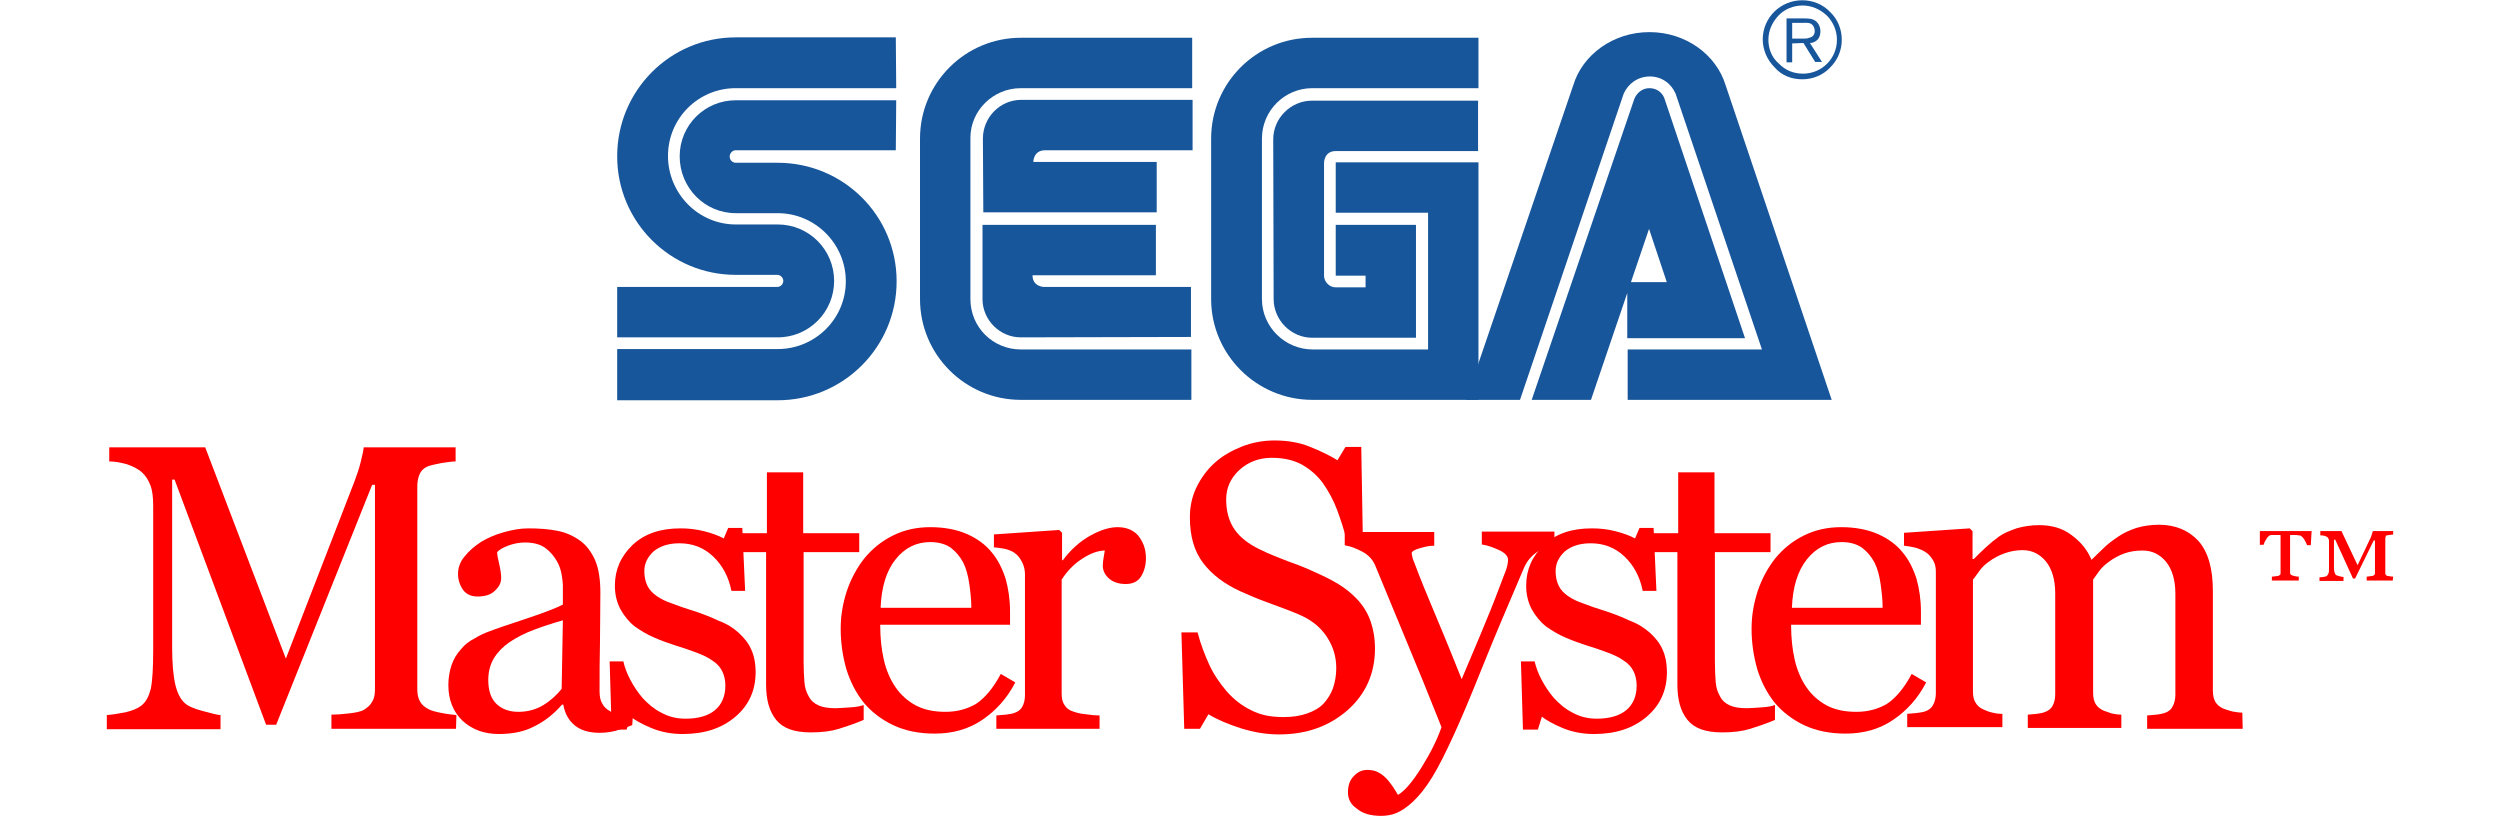
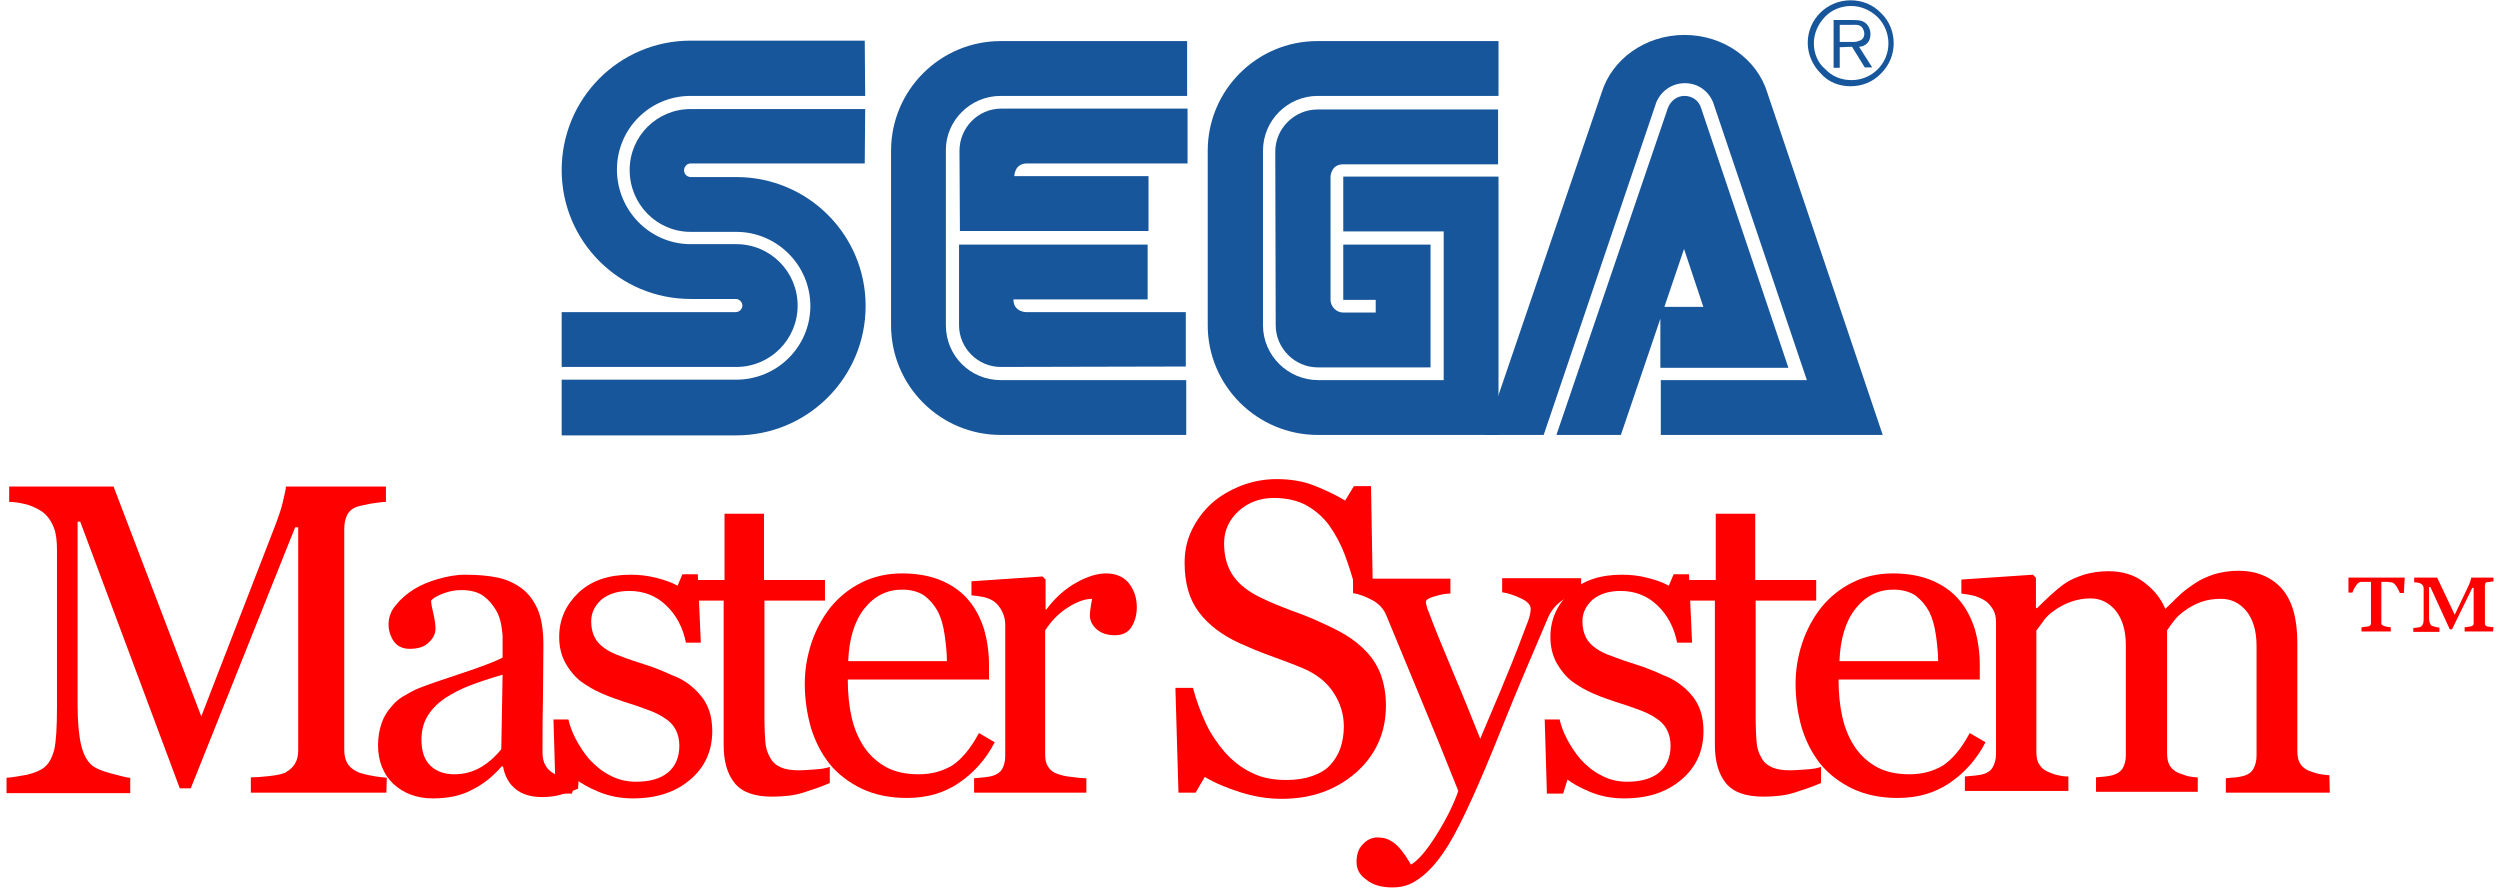
- <svg xmlns="http://www.w3.org/2000/svg" version="1.1" id="Ebene_1" x="0px" y="0px" viewBox="-134 295.6 620 202.4" xml:space="preserve" width="620" height="202.4">
+ <svg xmlns="http://www.w3.org/2000/svg" version="1.1" id="Ebene_1" x="0px" y="0px" viewBox="-134 295.6 570 202.4" xml:space="preserve" width="570" height="202.4">
  <defs id="defs45" />
-   <g id="g40" transform="translate(-84.03841,0.1654704)">
+   <g id="g40" transform="translate(-109.0384,0.1654704)">
    <path d="m 103.1,394.7 h 39.8 c 16.3,0 29.5,-13.2 29.5,-29.5 0,-16.3 -13.2,-29.4 -29.5,-29.4 h -10.4 c -0.8,0 -1.5,-0.7 -1.5,-1.5 0,-0.9 0.7,-1.6 1.5,-1.6 h 39.7 l 0.1,-12.4 h -39.8 c -7.7,0 -13.9,6.2 -13.9,13.9 0,7.8 6.2,14.1 13.9,14.1 h 10.4 c 9.3,0 16.9,7.6 16.9,16.9 0,9.3 -7.6,16.8 -16.9,16.8 h -39.8 z" id="path2" style="fill:#17569b" />
    <path d="m 103.1,379.1 h 39.8 c 7.8,0 14,-6.3 14,-14 0,-7.7 -6.2,-14 -14,-14 h -10.4 c -9.3,0 -16.8,-7.7 -16.8,-17 0,-9.3 7.5,-16.8 16.8,-16.8 h 39.8 l -0.1,-12.6 h -39.7 c -16.3,0 -29.4,13.2 -29.4,29.5 0,16.3 13.2,29.4 29.4,29.4 h 10.3 c 0.8,0 1.5,0.7 1.5,1.5 0,0.8 -0.7,1.5 -1.5,1.5 h -39.7 z" id="path4" style="fill:#17569b" />
    <path d="m 203.2,382.1 c -6.9,0 -12.5,-5.5 -12.5,-12.5 v -40 c 0,-6.7 5.6,-12.3 12.5,-12.3 h 42.5 v -12.5 h -42.5 c -13.8,0 -25,11.2 -25,25 v 39.8 c 0,13.8 11.2,25 25,25 h 42.3 v -12.5 z" id="path6" style="fill:#17569b" />
    <path d="m 193.8,329.8 c 0,-5.2 4.2,-9.6 9.5,-9.6 h 42.5 v 12.5 h -36.6 c -2.9,0 -2.9,2.9 -2.9,2.9 h 30.6 v 12.5 h -43 z" id="path8" style="fill:#17569b" />
    <path d="m 203.2,379.1 c -5.2,0 -9.5,-4.3 -9.5,-9.5 v -18.4 h 43 v 12.5 h -30.6 c 0,2.9 2.9,2.9 2.9,2.9 h 36.4 V 379 Z" id="path10" style="fill:#17569b" />
    <path d="m 275.6,382.1 c -6.9,0 -12.6,-5.6 -12.6,-12.5 v -39.8 c 0,-6.9 5.6,-12.5 12.5,-12.5 h 41.2 v -12.5 h -41.3 c -13.8,0 -25,11.2 -25,25 v 39.8 c 0,13.8 11.3,25 25.1,25 h 41.2 v -58.9 h -35.4 v 12.5 h 22.9 v 33.9 z" id="path12" style="fill:#17569b" />
    <path d="m 265.9,369.6 c 0,5.2 4.3,9.6 9.6,9.6 h 25.7 v -28 h -19.9 v 12.6 h 7.4 v 2.9 h -7.4 c -1.6,0 -2.9,-1.4 -2.9,-2.9 v -28 c 0,0 0,-2.9 2.9,-2.9 h 35.3 v -12.5 h -41.2 c -5.2,0 -9.6,4.3 -9.6,9.6 z" id="path14" style="fill:#17569b" />
    <path d="m 355.3,320.1 c 0.6,-1.6 2,-2.8 3.8,-2.8 1.8,0 3.3,1.1 3.8,2.8 l 19.9,59.2 h -29.2 v -13.9 h 9.8 l -4.4,-13.2 -14.4,42.4 h -14.7 z" id="path16" style="fill:#17569b" />
    <path d="m 387,382.1 h -33.3 v 12.5 h 50.6 l -26.3,-78 c -2.3,-7.6 -9.9,-13.2 -18.9,-13.2 -9,0 -16.6,5.6 -18.9,13.2 l -26.6,78 H 327 l 25.7,-75.9 c 1.1,-2.5 3.5,-4.3 6.5,-4.3 2.9,0 5.3,1.7 6.4,4.3 z" id="path18" style="fill:#17569b" />
    <path d="m 397,315.1 c 2.6,0 5.1,-1 6.9,-2.9 1.9,-1.9 2.9,-4.3 2.9,-6.9 0,-2.6 -1,-5.1 -2.9,-6.9 -1.8,-1.9 -4.3,-2.9 -6.9,-2.9 -5.4,0 -9.8,4.3 -9.8,9.7 0,2.6 1.1,5.1 2.9,6.9 1.8,2.1 4.3,3 6.9,3 z m -8.4,-9.8 c 0,-2.2 0.9,-4.3 2.5,-6 1.5,-1.6 3.7,-2.5 6,-2.5 2.2,0 4.3,0.9 6,2.5 1.6,1.6 2.5,3.8 2.5,6 0,4.7 -3.8,8.4 -8.4,8.4 -2.3,0 -4.4,-0.8 -6,-2.5 -1.7,-1.4 -2.6,-3.6 -2.6,-5.9 z" id="path20" style="fill:#17569b" />
    <path d="m 394.5,306.2 v 4.7 h -1.4 V 300 h 4 c 1.5,0 2.4,0 3.3,0.7 0.7,0.6 1.1,1.5 1.1,2.5 0,2.5 -2,2.9 -2.6,2.9 l 3,4.7 h -1.7 l -2.9,-4.7 z m 0,-1.2 h 2.9 c 0.5,0 0.9,0 1.3,-0.2 1.1,-0.2 1.4,-1 1.4,-1.7 0,-0.2 -0.1,-1.1 -0.7,-1.6 -0.6,-0.5 -1.3,-0.4 -2.1,-0.4 h -2.8 z" id="path22" style="fill:#17569b" />
    <g id="g6708" transform="translate(-67.06981,39.50687)">
      <g id="flowRoot6696" transform="translate(0,952.3622)">
        <path id="path6717" d="M 130.2,-515.7 H 99.3 v -3.5 c 1.1,0 2.6,-0.1 4.3,-0.3 1.8,-0.2 3,-0.5 3.6,-0.8 1,-0.6 1.8,-1.3 2.2,-2.1 0.5,-0.8 0.7,-1.8 0.7,-3 v -50.8 h -0.7 l -23.8,59.5 h -2.5 l -22.7,-60.8 h -0.6 v 41.7 c 0,4 0.3,7.1 0.8,9.2 0.5,2.1 1.3,3.6 2.3,4.5 0.7,0.7 2.2,1.4 4.5,2 2.3,0.6 3.7,1 4.4,1 v 3.5 H 43.6 v -3.5 c 1.5,-0.1 3,-0.4 4.7,-0.7 1.6,-0.4 2.9,-0.9 3.8,-1.6 1.2,-0.9 1.9,-2.3 2.4,-4.2 0.4,-1.9 0.6,-5.1 0.6,-9.6 V -571 c 0,-2.1 -0.2,-3.8 -0.7,-5.1 -0.5,-1.3 -1.2,-2.4 -2.1,-3.2 -1,-0.9 -2.3,-1.5 -3.7,-2 -1.5,-0.4 -2.9,-0.7 -4.4,-0.7 v -3.5 H 68 l 20,52.4 17,-43.9 c 0.6,-1.6 1.2,-3.3 1.6,-5 0.4,-1.8 0.7,-2.9 0.7,-3.5 h 22.8 v 3.5 c -0.9,0 -2.1,0.2 -3.5,0.4 -1.4,0.3 -2.5,0.5 -3.1,0.7 -1.1,0.4 -1.9,1.1 -2.3,2 -0.4,0.9 -0.6,1.9 -0.6,3 v 50.4 c 0,1.2 0.2,2.1 0.6,2.9 0.4,0.8 1.1,1.5 2.3,2.1 0.6,0.3 1.6,0.6 3.2,0.9 1.5,0.3 2.7,0.4 3.6,0.5 z" style="fill:#ff0000" />
        <path id="path6719" d="m 173.9,-516.6 c -1.5,0.6 -2.9,1 -4.1,1.4 -1.2,0.3 -2.5,0.5 -4,0.5 -2.6,0 -4.6,-0.6 -6.1,-1.8 -1.5,-1.2 -2.5,-2.9 -2.9,-5.2 h -0.3 c -2.1,2.4 -4.4,4.2 -6.9,5.4 -2.4,1.3 -5.4,1.9 -8.8,1.9 -3.6,0 -6.6,-1.1 -9,-3.3 -2.3,-2.2 -3.5,-5.2 -3.5,-8.8 0,-1.9 0.3,-3.5 0.8,-5 0.5,-1.5 1.3,-2.8 2.4,-4 0.8,-1 1.9,-1.9 3.3,-2.6 1.3,-0.8 2.6,-1.4 3.8,-1.8 1.5,-0.6 4.5,-1.6 9,-3.1 4.5,-1.5 7.6,-2.7 9.1,-3.5 v -4.9 c 0,-0.4 -0.1,-1.2 -0.3,-2.5 -0.2,-1.2 -0.6,-2.4 -1.2,-3.4 -0.7,-1.2 -1.6,-2.3 -2.8,-3.2 -1.2,-0.9 -2.9,-1.4 -5.1,-1.4 -1.5,0 -2.9,0.3 -4.2,0.8 -1.3,0.5 -2.2,1 -2.7,1.6 0,0.7 0.2,1.6 0.5,2.9 0.3,1.3 0.5,2.5 0.5,3.5 0,1.2 -0.5,2.2 -1.6,3.2 -1,1 -2.5,1.4 -4.3,1.4 -1.6,0 -2.8,-0.6 -3.6,-1.7 -0.8,-1.2 -1.2,-2.5 -1.2,-3.9 0,-1.5 0.5,-3 1.6,-4.3 1.1,-1.4 2.5,-2.6 4.2,-3.7 1.5,-0.9 3.3,-1.7 5.4,-2.3 2.1,-0.6 4.2,-1 6.2,-1 2.8,0 5.2,0.2 7.2,0.6 2.1,0.4 3.9,1.2 5.6,2.4 1.7,1.2 2.9,2.9 3.8,4.9 0.9,2.1 1.3,4.8 1.3,8.1 0,4.7 -0.1,8.9 -0.1,12.5 -0.1,3.6 -0.1,7.6 -0.1,11.9 0,1.3 0.2,2.3 0.7,3.1 0.4,0.8 1.1,1.4 2,1.9 0.5,0.3 1.3,0.5 2.3,0.5 1.1,0 2.2,0.1 3.3,0.1 z m -17.2,-26 c -2.8,0.8 -5.2,1.6 -7.3,2.4 -2.1,0.8 -4.1,1.8 -5.9,3 -1.6,1.1 -2.9,2.4 -3.9,4 -0.9,1.5 -1.4,3.3 -1.4,5.4 0,2.7 0.7,4.7 2.1,6 1.4,1.3 3.2,1.9 5.4,1.9 2.3,0 4.4,-0.6 6.2,-1.7 1.8,-1.1 3.3,-2.5 4.5,-4 z" style="fill:#ff0000" />
        <path id="path6721" d="m 200.3,-539.5 c 1.3,1.2 2.4,2.5 3.1,4.1 0.7,1.5 1.1,3.4 1.1,5.7 0,4.5 -1.7,8.2 -5,11 -3.4,2.9 -7.7,4.3 -13.1,4.3 -2.8,0 -5.4,-0.5 -7.8,-1.5 -2.4,-1 -4.1,-2 -5.1,-2.8 l -1,3.2 h -3.7 l -0.5,-16.9 h 3.4 c 0.3,1.3 0.8,2.8 1.7,4.5 0.9,1.7 1.9,3.2 3.1,4.6 1.3,1.4 2.8,2.7 4.6,3.6 1.8,1 3.8,1.5 6,1.5 3.2,0 5.6,-0.7 7.3,-2.1 1.7,-1.4 2.6,-3.5 2.6,-6.1 0,-1.4 -0.3,-2.6 -0.8,-3.6 -0.5,-1 -1.3,-1.9 -2.4,-2.6 -1.1,-0.8 -2.4,-1.4 -4,-2 -1.6,-0.6 -3.3,-1.2 -5.3,-1.8 -1.5,-0.5 -3.3,-1.1 -5.1,-1.9 -1.9,-0.8 -3.5,-1.8 -4.9,-2.8 -1.4,-1.1 -2.6,-2.6 -3.5,-4.2 -0.9,-1.7 -1.4,-3.6 -1.4,-5.9 0,-4 1.5,-7.3 4.4,-10.1 3,-2.8 6.9,-4.1 11.9,-4.1 1.9,0 3.8,0.2 5.8,0.7 2,0.5 3.6,1.1 4.9,1.8 l 1.1,-2.6 h 3.5 l 0.7,15.6 h -3.4 c -0.7,-3.5 -2.2,-6.3 -4.5,-8.5 -2.3,-2.2 -5.1,-3.3 -8.4,-3.3 -2.7,0 -4.8,0.7 -6.4,2 -1.5,1.4 -2.3,3 -2.3,4.9 0,1.5 0.3,2.7 0.8,3.7 0.5,1 1.3,1.8 2.3,2.5 1,0.7 2.2,1.3 3.7,1.8 1.5,0.6 3.3,1.2 5.5,1.9 2.2,0.7 4.2,1.5 6.1,2.4 2.2,0.8 3.8,1.9 5,3 z" style="fill:#ff0000" />
        <path id="path6723" d="m 231.3,-517.9 c -2.1,0.9 -4.2,1.6 -6.1,2.2 -1.9,0.6 -4.2,0.9 -7,0.9 -4.1,0 -6.9,-1 -8.6,-3.1 -1.7,-2.1 -2.5,-5 -2.5,-8.7 v -32.9 h -8.8 v -4.7 h 9 v -15.1 h 9 v 15.1 h 13.9 v 4.7 h -13.8 v 27.1 c 0,2 0.1,3.7 0.2,5.1 0.1,1.4 0.5,2.6 1.1,3.6 0.5,1 1.3,1.7 2.4,2.2 1.1,0.5 2.5,0.7 4.2,0.7 0.8,0 2,-0.1 3.6,-0.2 1.6,-0.1 2.7,-0.3 3.4,-0.6 z" style="fill:#ff0000" />
        <path id="path6725" d="m 268.9,-527.2 c -2,3.9 -4.8,7 -8.2,9.3 -3.4,2.3 -7.3,3.4 -11.8,3.4 -3.9,0 -7.3,-0.7 -10.3,-2.1 -2.9,-1.4 -5.4,-3.3 -7.3,-5.6 -1.9,-2.4 -3.3,-5.1 -4.3,-8.3 -0.9,-3.2 -1.4,-6.5 -1.4,-10 0,-3.2 0.5,-6.2 1.5,-9.3 1,-3 2.5,-5.8 4.4,-8.2 1.9,-2.3 4.2,-4.2 7,-5.6 2.8,-1.4 5.9,-2.1 9.3,-2.1 3.5,0 6.6,0.6 9.1,1.7 2.5,1.1 4.6,2.6 6.2,4.6 1.5,1.8 2.6,4 3.4,6.5 0.7,2.5 1.1,5.2 1.1,8.1 v 3.3 h -32.2 c 0,3.2 0.3,6.1 0.9,8.7 0.6,2.6 1.6,4.9 2.9,6.8 1.3,1.9 3,3.4 5,4.5 2.1,1.1 4.5,1.6 7.4,1.6 2.9,0 5.4,-0.7 7.6,-2 2.1,-1.4 4.2,-3.8 6.1,-7.4 z M 258,-545.7 c 0,-1.8 -0.2,-3.8 -0.5,-5.9 -0.3,-2.1 -0.8,-3.9 -1.5,-5.3 -0.8,-1.5 -1.8,-2.7 -3.1,-3.7 -1.3,-0.9 -3,-1.4 -5.1,-1.4 -3.4,0 -6.3,1.4 -8.6,4.3 -2.3,2.9 -3.5,6.9 -3.7,12 z" style="fill:#ff0000" />
        <path id="path6727" d="m 301.3,-558 c 0,1.7 -0.4,3.2 -1.2,4.5 -0.8,1.3 -2.1,1.9 -3.8,1.9 -1.8,0 -3.2,-0.5 -4.2,-1.4 -1,-0.9 -1.5,-2 -1.5,-3.1 0,-0.7 0.1,-1.4 0.2,-2 0.1,-0.6 0.2,-1.2 0.3,-1.8 -1.5,0 -3.4,0.6 -5.4,1.9 -2.1,1.3 -3.8,3 -5.3,5.3 v 28.3 c 0,1.2 0.2,2.1 0.7,2.8 0.4,0.7 1.1,1.3 2.1,1.6 0.8,0.3 1.9,0.6 3.2,0.7 1.3,0.2 2.4,0.3 3.4,0.3 v 3.3 h -25.6 v -3.3 c 0.8,-0.1 1.5,-0.1 2.3,-0.2 0.8,-0.1 1.5,-0.2 2.1,-0.4 0.9,-0.3 1.6,-0.8 2,-1.5 0.4,-0.7 0.7,-1.7 0.7,-2.9 v -30 c 0,-1 -0.2,-2 -0.7,-3 -0.5,-1 -1.1,-1.8 -2,-2.4 -0.6,-0.4 -1.4,-0.7 -2.2,-0.9 -0.9,-0.2 -1.8,-0.3 -2.8,-0.4 v -3.2 l 16.2,-1.1 0.7,0.7 v 6.8 h 0.2 c 2,-2.7 4.3,-4.7 6.8,-6.1 2.5,-1.4 4.8,-2.1 6.8,-2.1 2.1,0 3.8,0.7 5,2 1.3,1.6 2,3.4 2,5.7 z" style="fill:#ff0000" />
        <path id="path6729" d="m 353.7,-547.8 c 1.5,1.6 2.6,3.4 3.3,5.4 0.7,2 1.1,4.2 1.1,6.8 0,6.2 -2.3,11.3 -6.8,15.3 -4.6,4 -10.2,6 -17,6 -3.1,0 -6.2,-0.5 -9.4,-1.5 -3.1,-1 -5.8,-2.1 -8.1,-3.5 l -2.1,3.6 h -3.9 l -0.7,-23.9 h 4 c 0.8,3 1.8,5.6 2.9,8 1.1,2.4 2.6,4.6 4.4,6.7 1.7,1.9 3.7,3.5 6,4.6 2.3,1.2 4.9,1.7 8,1.7 2.3,0 4.2,-0.3 5.9,-0.9 1.7,-0.6 3.1,-1.4 4.1,-2.5 1,-1.1 1.8,-2.4 2.3,-3.8 0.5,-1.5 0.8,-3.1 0.8,-5 0,-2.8 -0.8,-5.4 -2.4,-7.8 -1.6,-2.4 -3.9,-4.2 -7,-5.5 -2.1,-0.9 -4.6,-1.8 -7.3,-2.8 -2.8,-1 -5.1,-2 -7.1,-2.9 -3.9,-1.8 -7,-4.1 -9.2,-7 -2.2,-2.9 -3.3,-6.6 -3.3,-11.3 0,-2.7 0.5,-5.1 1.6,-7.4 1.1,-2.3 2.6,-4.4 4.6,-6.2 1.9,-1.7 4.2,-3 6.7,-4 2.6,-1 5.3,-1.5 8.1,-1.5 3.2,0 6.1,0.5 8.6,1.5 2.5,1 4.9,2.1 7,3.4 l 2,-3.3 h 3.9 l 0.4,23.2 h -4 c -0.7,-2.7 -1.5,-5.2 -2.4,-7.6 -0.9,-2.4 -2.1,-4.6 -3.5,-6.6 -1.4,-1.9 -3.1,-3.4 -5.2,-4.6 -2,-1.1 -4.5,-1.7 -7.5,-1.7 -3.1,0 -5.8,1 -8,3 -2.2,2 -3.3,4.5 -3.3,7.3 0,3 0.7,5.5 2.1,7.5 1.4,2 3.5,3.6 6.2,4.9 2.4,1.2 4.8,2.1 7.1,3 2.3,0.8 4.6,1.7 6.7,2.7 2,0.9 3.9,1.8 5.7,2.9 1.8,1.1 3.4,2.4 4.7,3.8 z" style="fill:#ff0000" />
        <path id="path6731" d="m 351.4,-499.9 c 0,-1.6 0.4,-3 1.4,-4 0.9,-1 2,-1.6 3.4,-1.6 1,0 2,0.2 2.7,0.6 0.8,0.4 1.4,0.9 2,1.5 0.5,0.5 1,1.2 1.6,2 0.6,0.9 1,1.6 1.3,2.1 1.6,-0.9 3.6,-3.2 5.9,-6.9 2.3,-3.7 3.9,-7 4.9,-9.9 -3.1,-7.8 -5.9,-14.7 -8.5,-20.9 -2.5,-6.1 -5.2,-12.5 -7.9,-19.1 -0.6,-1.5 -1.7,-2.7 -3.2,-3.5 -1.5,-0.8 -3,-1.4 -4.4,-1.6 v -3.3 h 22.2 v 3.4 c -1,0 -2.2,0.2 -3.5,0.6 -1.4,0.4 -2.1,0.8 -2.1,1.3 0,0.2 0.1,0.5 0.2,1 0.1,0.5 0.3,0.9 0.5,1.4 1.2,3.3 3.1,7.9 5.7,14.1 2.6,6.1 4.5,11 6,14.7 1.5,-3.5 3,-7.1 4.6,-10.9 1.6,-3.8 3.4,-8.2 5.3,-13.3 0.2,-0.6 0.6,-1.5 1,-2.6 0.4,-1.1 0.6,-2 0.6,-2.8 0,-0.9 -0.7,-1.7 -2.2,-2.4 -1.5,-0.7 -2.9,-1.2 -4.3,-1.4 v -3.2 h 18 v 3.1 c -1,0.2 -2.3,0.7 -3.9,1.7 -1.6,1 -2.8,2.3 -3.6,4.1 -3.9,9.1 -7.4,17.3 -10.4,24.8 -3,7.5 -5.3,12.9 -6.9,16.4 -2.1,4.6 -3.9,8.2 -5.5,10.8 -1.6,2.6 -3.2,4.6 -4.8,6.1 -1.5,1.4 -2.9,2.3 -4.1,2.8 -1.2,0.5 -2.5,0.7 -3.8,0.7 -2.6,0 -4.6,-0.6 -6,-1.8 -1.5,-1 -2.2,-2.4 -2.2,-4 z" style="fill:#ff0000" />
        <path id="path6733" d="m 426.3,-539.5 c 1.3,1.2 2.4,2.5 3.1,4.1 0.7,1.5 1.1,3.4 1.1,5.7 0,4.5 -1.7,8.2 -5,11 -3.4,2.9 -7.7,4.3 -13.1,4.3 -2.8,0 -5.4,-0.5 -7.8,-1.5 -2.4,-1 -4.1,-2 -5.1,-2.8 l -1,3.2 h -3.7 l -0.5,-16.9 h 3.4 c 0.3,1.3 0.8,2.8 1.7,4.5 0.9,1.7 1.9,3.2 3.1,4.6 1.3,1.4 2.8,2.7 4.6,3.6 1.8,1 3.8,1.5 6,1.5 3.1,0 5.6,-0.7 7.3,-2.1 1.7,-1.4 2.6,-3.5 2.6,-6.1 0,-1.4 -0.3,-2.6 -0.8,-3.6 -0.5,-1 -1.3,-1.9 -2.4,-2.6 -1.1,-0.8 -2.4,-1.4 -4,-2 -1.6,-0.6 -3.3,-1.2 -5.3,-1.8 -1.5,-0.5 -3.3,-1.1 -5.1,-1.9 -1.9,-0.8 -3.5,-1.8 -4.9,-2.8 -1.4,-1.1 -2.6,-2.6 -3.5,-4.2 -0.9,-1.7 -1.4,-3.6 -1.4,-5.9 0,-4 1.5,-7.3 4.4,-10.1 3,-2.8 6.9,-4.1 11.9,-4.1 1.9,0 3.9,0.2 5.8,0.7 2,0.5 3.6,1.1 4.9,1.8 l 1.1,-2.6 h 3.5 l 0.7,15.6 h -3.4 c -0.7,-3.5 -2.2,-6.3 -4.5,-8.5 -2.3,-2.2 -5.1,-3.3 -8.4,-3.3 -2.7,0 -4.8,0.7 -6.4,2 -1.5,1.4 -2.3,3 -2.3,4.9 0,1.5 0.3,2.7 0.8,3.7 0.5,1 1.3,1.8 2.3,2.5 1,0.7 2.2,1.3 3.7,1.8 1.5,0.6 3.3,1.2 5.5,1.9 2.2,0.7 4.2,1.5 6.1,2.4 2.2,0.8 3.7,1.9 5,3 z" style="fill:#ff0000" />
        <path id="path6735" d="m 457.3,-517.9 c -2.1,0.9 -4.2,1.6 -6.1,2.2 -1.9,0.6 -4.2,0.9 -7,0.9 -4.1,0 -6.9,-1 -8.6,-3.1 -1.7,-2.1 -2.5,-5 -2.5,-8.7 v -32.9 h -8.8 v -4.7 h 9 v -15.1 h 9 v 15.1 h 13.9 v 4.7 h -13.8 v 27.1 c 0,2 0.1,3.7 0.2,5.1 0.1,1.4 0.5,2.6 1.1,3.6 0.5,1 1.3,1.7 2.4,2.2 1.1,0.5 2.5,0.7 4.2,0.7 0.8,0 2,-0.1 3.6,-0.2 1.6,-0.1 2.7,-0.3 3.4,-0.6 z" style="fill:#ff0000" />
        <path id="path6737" d="m 494.8,-527.2 c -2,3.9 -4.8,7 -8.2,9.3 -3.4,2.3 -7.3,3.4 -11.8,3.4 -3.9,0 -7.3,-0.7 -10.3,-2.1 -2.9,-1.4 -5.4,-3.3 -7.3,-5.6 -1.9,-2.4 -3.3,-5.1 -4.3,-8.3 -0.9,-3.2 -1.4,-6.5 -1.4,-10 0,-3.2 0.5,-6.2 1.5,-9.3 1,-3 2.5,-5.8 4.4,-8.2 1.9,-2.3 4.2,-4.2 7,-5.6 2.8,-1.4 5.9,-2.1 9.3,-2.1 3.5,0 6.6,0.6 9.1,1.7 2.5,1.1 4.6,2.6 6.2,4.6 1.5,1.8 2.6,4 3.4,6.5 0.7,2.5 1.1,5.2 1.1,8.1 v 3.3 h -32.2 c 0,3.2 0.3,6.1 0.9,8.7 0.6,2.6 1.6,4.9 2.9,6.8 1.3,1.9 3,3.4 5,4.5 2.1,1.1 4.5,1.6 7.4,1.6 2.9,0 5.4,-0.7 7.6,-2 2.1,-1.4 4.2,-3.8 6.1,-7.4 z M 484,-545.7 c 0,-1.8 -0.2,-3.8 -0.5,-5.9 -0.3,-2.1 -0.8,-3.9 -1.5,-5.3 -0.8,-1.5 -1.8,-2.7 -3.1,-3.7 -1.3,-0.9 -3,-1.4 -5.1,-1.4 -3.4,0 -6.3,1.4 -8.6,4.3 -2.3,2.9 -3.5,6.9 -3.7,12 z" style="fill:#ff0000" />
        <path id="path6739" d="m 573.3,-515.7 h -23.7 v -3.3 c 0.8,-0.1 1.5,-0.1 2.3,-0.2 0.8,-0.1 1.4,-0.2 2,-0.4 0.9,-0.3 1.6,-0.8 2,-1.6 0.4,-0.7 0.7,-1.7 0.7,-2.9 v -25.1 c 0,-3.4 -0.8,-6 -2.3,-7.9 -1.6,-1.9 -3.5,-2.8 -5.8,-2.8 -1.6,0 -3.1,0.2 -4.5,0.7 -1.4,0.5 -2.7,1.2 -3.9,2.1 -1,0.7 -1.8,1.5 -2.4,2.3 -0.6,0.8 -1.1,1.5 -1.5,2.1 v 28 c 0,1.2 0.2,2.1 0.6,2.8 0.4,0.7 1.1,1.3 2,1.7 0.8,0.3 1.4,0.5 2,0.7 0.6,0.1 1.4,0.3 2.4,0.3 v 3.3 H 520 v -3.3 c 0.8,-0.1 1.5,-0.1 2.2,-0.2 0.7,-0.1 1.4,-0.2 1.9,-0.4 0.9,-0.3 1.6,-0.8 2,-1.5 0.4,-0.7 0.7,-1.7 0.7,-2.9 v -25.1 c 0,-3.4 -0.8,-6 -2.3,-7.9 -1.6,-1.9 -3.5,-2.8 -5.8,-2.8 -1.6,0 -3.1,0.3 -4.5,0.8 -1.4,0.5 -2.7,1.2 -3.9,2.1 -1,0.7 -1.8,1.5 -2.4,2.4 -0.7,0.9 -1.1,1.6 -1.5,2 v 27.8 c 0,1.1 0.2,2.1 0.7,2.8 0.5,0.8 1.1,1.3 2.1,1.7 0.7,0.3 1.4,0.6 2.1,0.7 0.7,0.2 1.5,0.3 2.4,0.3 v 3.3 h -23.6 v -3.3 c 0.8,-0.1 1.5,-0.1 2.3,-0.2 0.8,-0.1 1.5,-0.2 2.1,-0.4 0.9,-0.3 1.6,-0.8 2,-1.6 0.4,-0.7 0.7,-1.7 0.7,-2.9 v -30.2 c 0,-1 -0.2,-2 -0.7,-2.8 -0.5,-0.8 -1.1,-1.6 -2,-2.1 -0.6,-0.4 -1.4,-0.7 -2.3,-1 -0.9,-0.2 -1.9,-0.4 -2.9,-0.5 v -3.2 l 16.3,-1.1 0.7,0.7 v 6.9 h 0.3 c 0.8,-0.8 1.8,-1.8 3,-2.9 1.2,-1.1 2.3,-2 3.3,-2.7 1.1,-0.8 2.6,-1.4 4.3,-2 1.7,-0.5 3.6,-0.8 5.6,-0.8 3.2,0 5.9,0.8 8.1,2.5 2.3,1.7 3.9,3.7 4.9,6.1 1.2,-1.1 2.2,-2.2 3.1,-3 0.9,-0.9 2.1,-1.8 3.6,-2.8 1.3,-0.9 2.7,-1.5 4.4,-2.1 1.7,-0.5 3.6,-0.8 5.6,-0.8 4.1,0 7.4,1.4 9.8,4 2.4,2.7 3.6,6.8 3.6,12.4 v 24.7 c 0,1.2 0.2,2.1 0.6,2.8 0.4,0.7 1.1,1.3 2,1.7 0.8,0.3 1.5,0.5 2.2,0.7 0.7,0.1 1.6,0.3 2.5,0.3 z" style="fill:#ff0000" />
      </g>
      <g id="text6704" transform="scale(1.026764,0.9739338)">
        <path id="path6742" d="m 594.6,410.6 h -6.3 v -1 c 0.2,0 0.5,0 0.8,-0.1 0.4,0 0.6,-0.1 0.7,-0.1 0.2,-0.1 0.3,-0.2 0.4,-0.3 0.1,-0.1 0.1,-0.2 0.1,-0.4 v -8.3 H 590 l -4.5,9.7 H 585 l -4.3,-9.9 h -0.3 v 6.7 c 0,0.6 0,1.1 0.1,1.5 0.1,0.3 0.2,0.6 0.4,0.8 0.2,0.1 0.4,0.2 0.8,0.3 0.4,0.1 0.7,0.2 1,0.2 v 1 h -5.8 v -0.9 c 0.2,0 0.5,-0.1 0.9,-0.1 0.4,-0.1 0.7,-0.1 0.9,-0.3 0.2,-0.2 0.3,-0.4 0.4,-0.7 0.1,-0.3 0.1,-0.8 0.1,-1.6 v -6.4 c 0,-0.3 0,-0.5 -0.1,-0.7 -0.1,-0.2 -0.2,-0.4 -0.4,-0.5 -0.2,-0.1 -0.4,-0.3 -0.7,-0.3 -0.3,-0.1 -0.6,-0.1 -0.9,-0.1 V 398 h 5.1 l 3.9,8.7 3.2,-7.1 c 0.1,-0.3 0.2,-0.6 0.3,-0.9 0.1,-0.3 0.1,-0.5 0.2,-0.7 h 4.9 v 0.9 c -0.2,0 -0.5,0 -0.8,0.1 -0.3,0 -0.6,0.1 -0.7,0.1 -0.2,0 -0.3,0.1 -0.3,0.3 0,0.1 -0.1,0.3 -0.1,0.4 v 8.9 c 0,0.2 0,0.3 0.1,0.4 0,0.1 0.2,0.2 0.3,0.3 0.1,0 0.3,0.1 0.6,0.1 0.3,0.1 0.6,0.1 0.9,0.1 z m -19.8,-9 h -0.9 c -0.1,-0.4 -0.4,-0.9 -0.7,-1.5 -0.4,-0.6 -0.7,-0.9 -1.1,-1 -0.3,0 -0.5,0 -0.8,-0.1 -0.3,0 -0.5,0 -0.6,0 h -0.9 v 9.6 c 0,0.2 0,0.3 0.1,0.4 0.1,0.1 0.2,0.2 0.4,0.3 0.1,0 0.3,0.1 0.7,0.2 0.3,0.1 0.6,0.1 0.9,0.1 v 1 h -6.5 v -1 c 0.2,0 0.5,0 0.9,-0.1 0.4,0 0.6,-0.1 0.7,-0.1 0.2,-0.1 0.3,-0.2 0.4,-0.3 0.1,-0.1 0.1,-0.3 0.1,-0.4 V 399 h -0.9 c -0.2,0 -0.4,0 -0.7,0 -0.3,0 -0.5,0 -0.7,0 -0.4,0.1 -0.8,0.4 -1.1,1 -0.4,0.6 -0.6,1.1 -0.7,1.5 h -0.9 V 398 H 575 Z" style="fill:#ff0000" />
      </g>
    </g>
  </g>
</svg>
